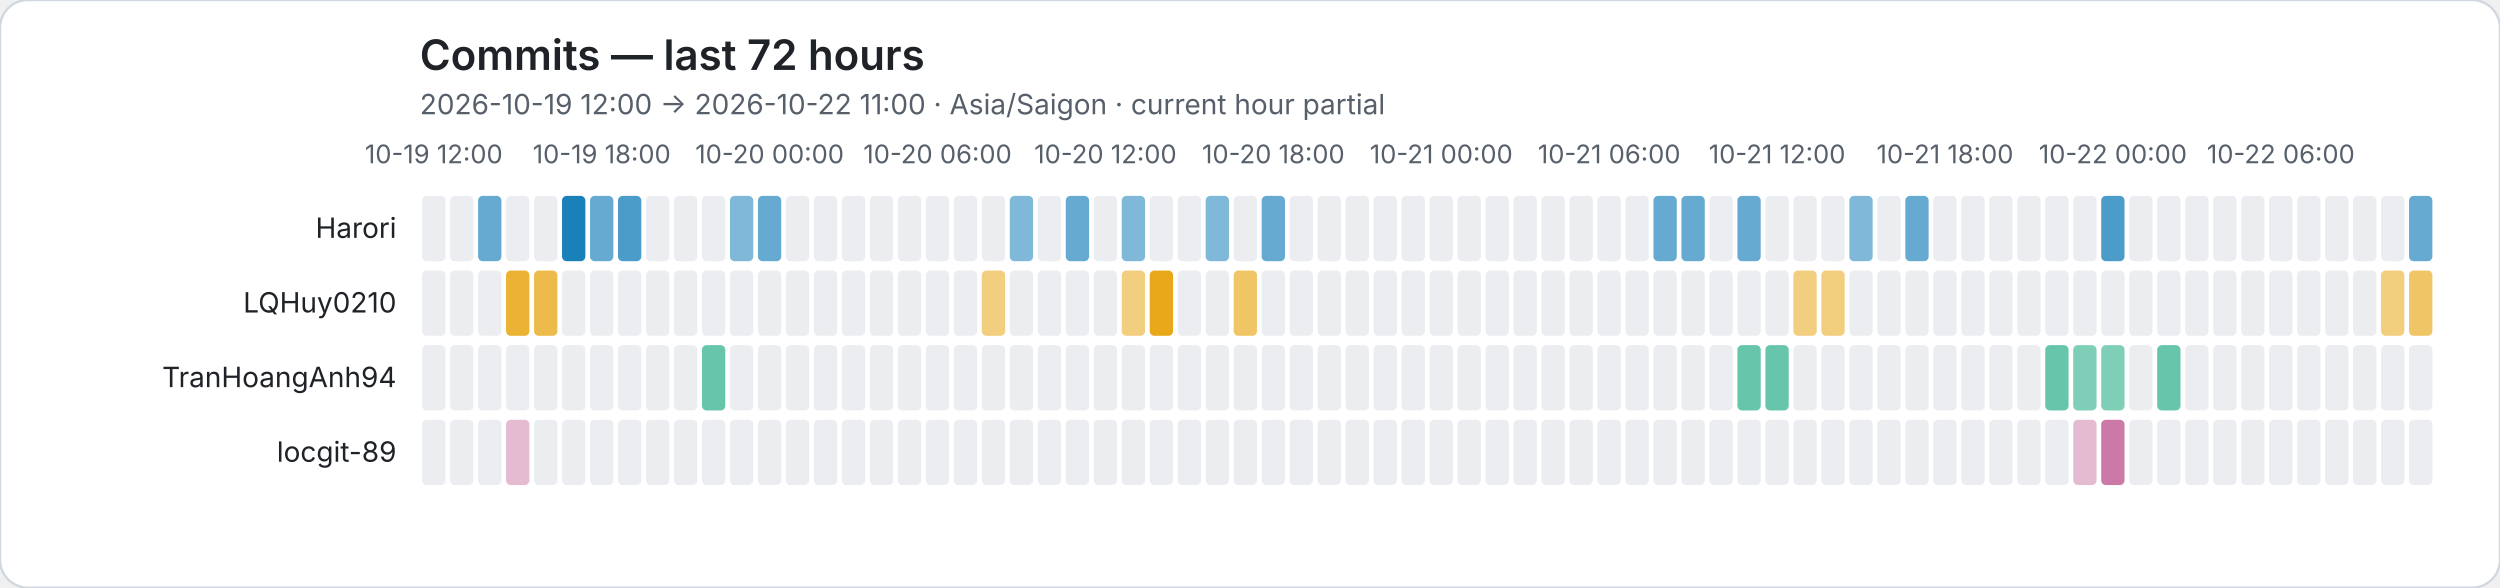
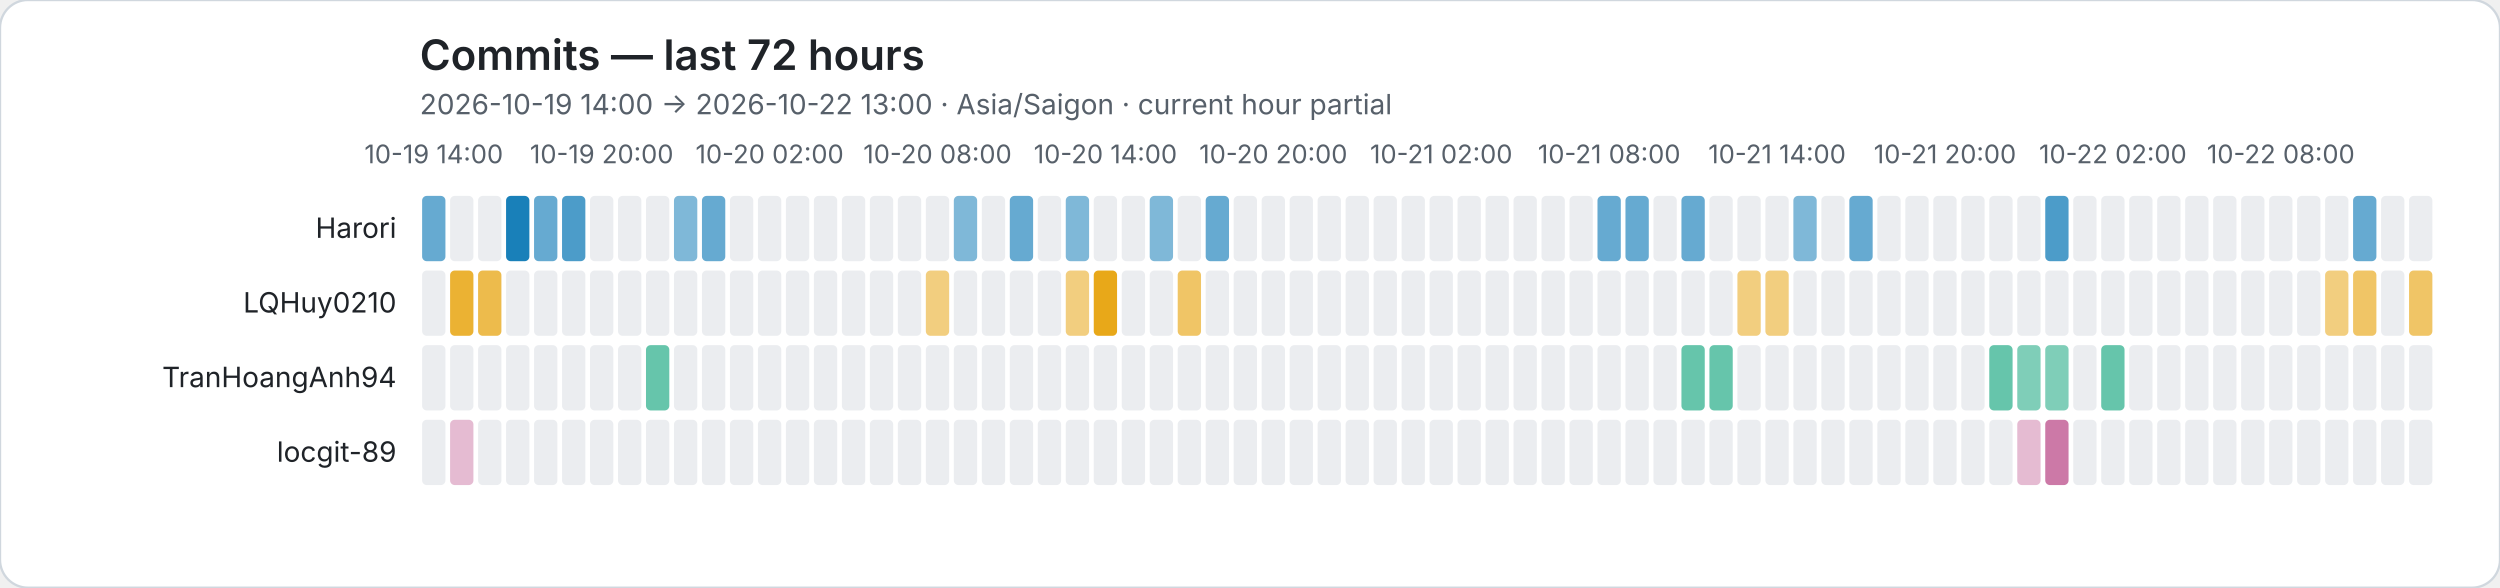
<svg xmlns="http://www.w3.org/2000/svg" role="img" viewBox="0 0 1072 252">
  <rect width="1072" height="252" rx="12" fill="#ffffff" stroke="#d0d7de" />
  <style>text{font-family:system-ui,-apple-system,BlinkMacSystemFont,"Segoe UI",sans-serif}.axis{fill:#57606a;font-size:11px}.heading{fill:#1f2328;font-size:18px;font-weight:600}.subheading{fill:#57606a;font-size:12px}.name{fill:#1f2328;font-size:12px}</style>
  <text class="heading" x="180" y="30">Commits — last 72 hours</text>
-   <text class="subheading" x="180" y="49">2026-10-19 12:00 → 2026-10-22 11:00 · Asia/Saigon · current hour partial</text>
-   <text class="axis" x="186" y="70" text-anchor="middle">10-19 12:00</text>
-   <text class="axis" x="258" y="70" text-anchor="middle">10-19 18:00</text>
-   <text class="axis" x="330" y="70" text-anchor="middle">10-20 00:00</text>
-   <text class="axis" x="402" y="70" text-anchor="middle">10-20 06:00</text>
-   <text class="axis" x="474" y="70" text-anchor="middle">10-20 12:00</text>
-   <text class="axis" x="546" y="70" text-anchor="middle">10-20 18:00</text>
-   <text class="axis" x="618" y="70" text-anchor="middle">10-21 00:00</text>
-   <text class="axis" x="690" y="70" text-anchor="middle">10-21 06:00</text>
-   <text class="axis" x="762" y="70" text-anchor="middle">10-21 12:00</text>
-   <text class="axis" x="834" y="70" text-anchor="middle">10-21 18:00</text>
-   <text class="axis" x="906" y="70" text-anchor="middle">10-22 00:00</text>
-   <text class="axis" x="978" y="70" text-anchor="middle">10-22 06:00</text>
+   <text class="subheading" x="180" y="49">2026-10-19 14:00 → 2026-10-22 13:00 · Asia/Saigon · current hour partial</text>
+   <text class="axis" x="186" y="70" text-anchor="middle">10-19 14:00</text>
+   <text class="axis" x="258" y="70" text-anchor="middle">10-19 20:00</text>
+   <text class="axis" x="330" y="70" text-anchor="middle">10-20 02:00</text>
+   <text class="axis" x="402" y="70" text-anchor="middle">10-20 08:00</text>
+   <text class="axis" x="474" y="70" text-anchor="middle">10-20 14:00</text>
+   <text class="axis" x="546" y="70" text-anchor="middle">10-20 20:00</text>
+   <text class="axis" x="618" y="70" text-anchor="middle">10-21 02:00</text>
+   <text class="axis" x="690" y="70" text-anchor="middle">10-21 08:00</text>
+   <text class="axis" x="762" y="70" text-anchor="middle">10-21 14:00</text>
+   <text class="axis" x="834" y="70" text-anchor="middle">10-21 20:00</text>
+   <text class="axis" x="906" y="70" text-anchor="middle">10-22 02:00</text>
+   <text class="axis" x="978" y="70" text-anchor="middle">10-22 08:00</text>
  <text class="name" x="170" y="102" text-anchor="end">Harori</text>
-   <rect data-hour="0" x="181" y="84" width="10" height="28" rx="2" fill="#ebedf0" />
+   <rect data-hour="0" x="181" y="84" width="10" height="28" rx="2" fill="rgba(0, 114, 178, 0.60)" />
  <rect data-hour="1" x="193" y="84" width="10" height="28" rx="2" fill="#ebedf0" />
-   <rect data-hour="2" x="205" y="84" width="10" height="28" rx="2" fill="rgba(0, 114, 178, 0.60)" />
-   <rect data-hour="3" x="217" y="84" width="10" height="28" rx="2" fill="#ebedf0" />
-   <rect data-hour="4" x="229" y="84" width="10" height="28" rx="2" fill="#ebedf0" />
-   <rect data-hour="5" x="241" y="84" width="10" height="28" rx="2" fill="rgba(0, 114, 178, 0.90)" />
-   <rect data-hour="6" x="253" y="84" width="10" height="28" rx="2" fill="rgba(0, 114, 178, 0.60)" />
-   <rect data-hour="7" x="265" y="84" width="10" height="28" rx="2" fill="rgba(0, 114, 178, 0.70)" />
+   <rect data-hour="2" x="205" y="84" width="10" height="28" rx="2" fill="#ebedf0" />
+   <rect data-hour="3" x="217" y="84" width="10" height="28" rx="2" fill="rgba(0, 114, 178, 0.90)" />
+   <rect data-hour="4" x="229" y="84" width="10" height="28" rx="2" fill="rgba(0, 114, 178, 0.60)" />
+   <rect data-hour="5" x="241" y="84" width="10" height="28" rx="2" fill="rgba(0, 114, 178, 0.70)" />
+   <rect data-hour="6" x="253" y="84" width="10" height="28" rx="2" fill="#ebedf0" />
+   <rect data-hour="7" x="265" y="84" width="10" height="28" rx="2" fill="#ebedf0" />
  <rect data-hour="8" x="277" y="84" width="10" height="28" rx="2" fill="#ebedf0" />
-   <rect data-hour="9" x="289" y="84" width="10" height="28" rx="2" fill="#ebedf0" />
-   <rect data-hour="10" x="301" y="84" width="10" height="28" rx="2" fill="#ebedf0" />
-   <rect data-hour="11" x="313" y="84" width="10" height="28" rx="2" fill="rgba(0, 114, 178, 0.50)" />
-   <rect data-hour="12" x="325" y="84" width="10" height="28" rx="2" fill="rgba(0, 114, 178, 0.60)" />
+   <rect data-hour="9" x="289" y="84" width="10" height="28" rx="2" fill="rgba(0, 114, 178, 0.50)" />
+   <rect data-hour="10" x="301" y="84" width="10" height="28" rx="2" fill="rgba(0, 114, 178, 0.60)" />
+   <rect data-hour="11" x="313" y="84" width="10" height="28" rx="2" fill="#ebedf0" />
+   <rect data-hour="12" x="325" y="84" width="10" height="28" rx="2" fill="#ebedf0" />
  <rect data-hour="13" x="337" y="84" width="10" height="28" rx="2" fill="#ebedf0" />
  <rect data-hour="14" x="349" y="84" width="10" height="28" rx="2" fill="#ebedf0" />
  <rect data-hour="15" x="361" y="84" width="10" height="28" rx="2" fill="#ebedf0" />
  <rect data-hour="16" x="373" y="84" width="10" height="28" rx="2" fill="#ebedf0" />
  <rect data-hour="17" x="385" y="84" width="10" height="28" rx="2" fill="#ebedf0" />
  <rect data-hour="18" x="397" y="84" width="10" height="28" rx="2" fill="#ebedf0" />
-   <rect data-hour="19" x="409" y="84" width="10" height="28" rx="2" fill="#ebedf0" />
+   <rect data-hour="19" x="409" y="84" width="10" height="28" rx="2" fill="rgba(0, 114, 178, 0.50)" />
  <rect data-hour="20" x="421" y="84" width="10" height="28" rx="2" fill="#ebedf0" />
-   <rect data-hour="21" x="433" y="84" width="10" height="28" rx="2" fill="rgba(0, 114, 178, 0.50)" />
+   <rect data-hour="21" x="433" y="84" width="10" height="28" rx="2" fill="rgba(0, 114, 178, 0.60)" />
  <rect data-hour="22" x="445" y="84" width="10" height="28" rx="2" fill="#ebedf0" />
-   <rect data-hour="23" x="457" y="84" width="10" height="28" rx="2" fill="rgba(0, 114, 178, 0.60)" />
+   <rect data-hour="23" x="457" y="84" width="10" height="28" rx="2" fill="rgba(0, 114, 178, 0.50)" />
  <rect data-hour="24" x="469" y="84" width="10" height="28" rx="2" fill="#ebedf0" />
-   <rect data-hour="25" x="481" y="84" width="10" height="28" rx="2" fill="rgba(0, 114, 178, 0.50)" />
-   <rect data-hour="26" x="493" y="84" width="10" height="28" rx="2" fill="#ebedf0" />
+   <rect data-hour="25" x="481" y="84" width="10" height="28" rx="2" fill="#ebedf0" />
+   <rect data-hour="26" x="493" y="84" width="10" height="28" rx="2" fill="rgba(0, 114, 178, 0.50)" />
  <rect data-hour="27" x="505" y="84" width="10" height="28" rx="2" fill="#ebedf0" />
-   <rect data-hour="28" x="517" y="84" width="10" height="28" rx="2" fill="rgba(0, 114, 178, 0.50)" />
+   <rect data-hour="28" x="517" y="84" width="10" height="28" rx="2" fill="rgba(0, 114, 178, 0.60)" />
  <rect data-hour="29" x="529" y="84" width="10" height="28" rx="2" fill="#ebedf0" />
-   <rect data-hour="30" x="541" y="84" width="10" height="28" rx="2" fill="rgba(0, 114, 178, 0.60)" />
+   <rect data-hour="30" x="541" y="84" width="10" height="28" rx="2" fill="#ebedf0" />
  <rect data-hour="31" x="553" y="84" width="10" height="28" rx="2" fill="#ebedf0" />
  <rect data-hour="32" x="565" y="84" width="10" height="28" rx="2" fill="#ebedf0" />
  <rect data-hour="33" x="577" y="84" width="10" height="28" rx="2" fill="#ebedf0" />
  <rect data-hour="34" x="589" y="84" width="10" height="28" rx="2" fill="#ebedf0" />
  <rect data-hour="35" x="601" y="84" width="10" height="28" rx="2" fill="#ebedf0" />
  <rect data-hour="36" x="613" y="84" width="10" height="28" rx="2" fill="#ebedf0" />
  <rect data-hour="37" x="625" y="84" width="10" height="28" rx="2" fill="#ebedf0" />
  <rect data-hour="38" x="637" y="84" width="10" height="28" rx="2" fill="#ebedf0" />
  <rect data-hour="39" x="649" y="84" width="10" height="28" rx="2" fill="#ebedf0" />
  <rect data-hour="40" x="661" y="84" width="10" height="28" rx="2" fill="#ebedf0" />
  <rect data-hour="41" x="673" y="84" width="10" height="28" rx="2" fill="#ebedf0" />
-   <rect data-hour="42" x="685" y="84" width="10" height="28" rx="2" fill="#ebedf0" />
-   <rect data-hour="43" x="697" y="84" width="10" height="28" rx="2" fill="#ebedf0" />
-   <rect data-hour="44" x="709" y="84" width="10" height="28" rx="2" fill="rgba(0, 114, 178, 0.60)" />
+   <rect data-hour="42" x="685" y="84" width="10" height="28" rx="2" fill="rgba(0, 114, 178, 0.60)" />
+   <rect data-hour="43" x="697" y="84" width="10" height="28" rx="2" fill="rgba(0, 114, 178, 0.60)" />
+   <rect data-hour="44" x="709" y="84" width="10" height="28" rx="2" fill="#ebedf0" />
  <rect data-hour="45" x="721" y="84" width="10" height="28" rx="2" fill="rgba(0, 114, 178, 0.60)" />
  <rect data-hour="46" x="733" y="84" width="10" height="28" rx="2" fill="#ebedf0" />
-   <rect data-hour="47" x="745" y="84" width="10" height="28" rx="2" fill="rgba(0, 114, 178, 0.60)" />
+   <rect data-hour="47" x="745" y="84" width="10" height="28" rx="2" fill="#ebedf0" />
  <rect data-hour="48" x="757" y="84" width="10" height="28" rx="2" fill="#ebedf0" />
-   <rect data-hour="49" x="769" y="84" width="10" height="28" rx="2" fill="#ebedf0" />
+   <rect data-hour="49" x="769" y="84" width="10" height="28" rx="2" fill="rgba(0, 114, 178, 0.50)" />
  <rect data-hour="50" x="781" y="84" width="10" height="28" rx="2" fill="#ebedf0" />
-   <rect data-hour="51" x="793" y="84" width="10" height="28" rx="2" fill="rgba(0, 114, 178, 0.50)" />
+   <rect data-hour="51" x="793" y="84" width="10" height="28" rx="2" fill="rgba(0, 114, 178, 0.60)" />
  <rect data-hour="52" x="805" y="84" width="10" height="28" rx="2" fill="#ebedf0" />
-   <rect data-hour="53" x="817" y="84" width="10" height="28" rx="2" fill="rgba(0, 114, 178, 0.60)" />
+   <rect data-hour="53" x="817" y="84" width="10" height="28" rx="2" fill="#ebedf0" />
  <rect data-hour="54" x="829" y="84" width="10" height="28" rx="2" fill="#ebedf0" />
  <rect data-hour="55" x="841" y="84" width="10" height="28" rx="2" fill="#ebedf0" />
  <rect data-hour="56" x="853" y="84" width="10" height="28" rx="2" fill="#ebedf0" />
  <rect data-hour="57" x="865" y="84" width="10" height="28" rx="2" fill="#ebedf0" />
-   <rect data-hour="58" x="877" y="84" width="10" height="28" rx="2" fill="#ebedf0" />
+   <rect data-hour="58" x="877" y="84" width="10" height="28" rx="2" fill="rgba(0, 114, 178, 0.70)" />
  <rect data-hour="59" x="889" y="84" width="10" height="28" rx="2" fill="#ebedf0" />
-   <rect data-hour="60" x="901" y="84" width="10" height="28" rx="2" fill="rgba(0, 114, 178, 0.70)" />
+   <rect data-hour="60" x="901" y="84" width="10" height="28" rx="2" fill="#ebedf0" />
  <rect data-hour="61" x="913" y="84" width="10" height="28" rx="2" fill="#ebedf0" />
  <rect data-hour="62" x="925" y="84" width="10" height="28" rx="2" fill="#ebedf0" />
  <rect data-hour="63" x="937" y="84" width="10" height="28" rx="2" fill="#ebedf0" />
  <rect data-hour="64" x="949" y="84" width="10" height="28" rx="2" fill="#ebedf0" />
  <rect data-hour="65" x="961" y="84" width="10" height="28" rx="2" fill="#ebedf0" />
  <rect data-hour="66" x="973" y="84" width="10" height="28" rx="2" fill="#ebedf0" />
  <rect data-hour="67" x="985" y="84" width="10" height="28" rx="2" fill="#ebedf0" />
  <rect data-hour="68" x="997" y="84" width="10" height="28" rx="2" fill="#ebedf0" />
-   <rect data-hour="69" x="1009" y="84" width="10" height="28" rx="2" fill="#ebedf0" />
+   <rect data-hour="69" x="1009" y="84" width="10" height="28" rx="2" fill="rgba(0, 114, 178, 0.60)" />
  <rect data-hour="70" x="1021" y="84" width="10" height="28" rx="2" fill="#ebedf0" />
-   <rect data-hour="71" x="1033" y="84" width="10" height="28" rx="2" fill="rgba(0, 114, 178, 0.60)" />
+   <rect data-hour="71" x="1033" y="84" width="10" height="28" rx="2" fill="#ebedf0" />
  <text class="name" x="170" y="134" text-anchor="end">LQHuy0210</text>
  <rect data-hour="0" x="181" y="116" width="10" height="28" rx="2" fill="#ebedf0" />
-   <rect data-hour="1" x="193" y="116" width="10" height="28" rx="2" fill="#ebedf0" />
-   <rect data-hour="2" x="205" y="116" width="10" height="28" rx="2" fill="#ebedf0" />
-   <rect data-hour="3" x="217" y="116" width="10" height="28" rx="2" fill="rgba(230, 159, 0, 0.80)" />
-   <rect data-hour="4" x="229" y="116" width="10" height="28" rx="2" fill="rgba(230, 159, 0, 0.70)" />
+   <rect data-hour="1" x="193" y="116" width="10" height="28" rx="2" fill="rgba(230, 159, 0, 0.80)" />
+   <rect data-hour="2" x="205" y="116" width="10" height="28" rx="2" fill="rgba(230, 159, 0, 0.70)" />
+   <rect data-hour="3" x="217" y="116" width="10" height="28" rx="2" fill="#ebedf0" />
+   <rect data-hour="4" x="229" y="116" width="10" height="28" rx="2" fill="#ebedf0" />
  <rect data-hour="5" x="241" y="116" width="10" height="28" rx="2" fill="#ebedf0" />
  <rect data-hour="6" x="253" y="116" width="10" height="28" rx="2" fill="#ebedf0" />
  <rect data-hour="7" x="265" y="116" width="10" height="28" rx="2" fill="#ebedf0" />
  <rect data-hour="8" x="277" y="116" width="10" height="28" rx="2" fill="#ebedf0" />
  <rect data-hour="9" x="289" y="116" width="10" height="28" rx="2" fill="#ebedf0" />
  <rect data-hour="10" x="301" y="116" width="10" height="28" rx="2" fill="#ebedf0" />
  <rect data-hour="11" x="313" y="116" width="10" height="28" rx="2" fill="#ebedf0" />
  <rect data-hour="12" x="325" y="116" width="10" height="28" rx="2" fill="#ebedf0" />
  <rect data-hour="13" x="337" y="116" width="10" height="28" rx="2" fill="#ebedf0" />
  <rect data-hour="14" x="349" y="116" width="10" height="28" rx="2" fill="#ebedf0" />
  <rect data-hour="15" x="361" y="116" width="10" height="28" rx="2" fill="#ebedf0" />
  <rect data-hour="16" x="373" y="116" width="10" height="28" rx="2" fill="#ebedf0" />
  <rect data-hour="17" x="385" y="116" width="10" height="28" rx="2" fill="#ebedf0" />
-   <rect data-hour="18" x="397" y="116" width="10" height="28" rx="2" fill="#ebedf0" />
+   <rect data-hour="18" x="397" y="116" width="10" height="28" rx="2" fill="rgba(230, 159, 0, 0.50)" />
  <rect data-hour="19" x="409" y="116" width="10" height="28" rx="2" fill="#ebedf0" />
-   <rect data-hour="20" x="421" y="116" width="10" height="28" rx="2" fill="rgba(230, 159, 0, 0.50)" />
+   <rect data-hour="20" x="421" y="116" width="10" height="28" rx="2" fill="#ebedf0" />
  <rect data-hour="21" x="433" y="116" width="10" height="28" rx="2" fill="#ebedf0" />
  <rect data-hour="22" x="445" y="116" width="10" height="28" rx="2" fill="#ebedf0" />
-   <rect data-hour="23" x="457" y="116" width="10" height="28" rx="2" fill="#ebedf0" />
-   <rect data-hour="24" x="469" y="116" width="10" height="28" rx="2" fill="#ebedf0" />
-   <rect data-hour="25" x="481" y="116" width="10" height="28" rx="2" fill="rgba(230, 159, 0, 0.50)" />
-   <rect data-hour="26" x="493" y="116" width="10" height="28" rx="2" fill="rgba(230, 159, 0, 0.90)" />
-   <rect data-hour="27" x="505" y="116" width="10" height="28" rx="2" fill="#ebedf0" />
+   <rect data-hour="23" x="457" y="116" width="10" height="28" rx="2" fill="rgba(230, 159, 0, 0.50)" />
+   <rect data-hour="24" x="469" y="116" width="10" height="28" rx="2" fill="rgba(230, 159, 0, 0.90)" />
+   <rect data-hour="25" x="481" y="116" width="10" height="28" rx="2" fill="#ebedf0" />
+   <rect data-hour="26" x="493" y="116" width="10" height="28" rx="2" fill="#ebedf0" />
+   <rect data-hour="27" x="505" y="116" width="10" height="28" rx="2" fill="rgba(230, 159, 0, 0.60)" />
  <rect data-hour="28" x="517" y="116" width="10" height="28" rx="2" fill="#ebedf0" />
-   <rect data-hour="29" x="529" y="116" width="10" height="28" rx="2" fill="rgba(230, 159, 0, 0.60)" />
+   <rect data-hour="29" x="529" y="116" width="10" height="28" rx="2" fill="#ebedf0" />
  <rect data-hour="30" x="541" y="116" width="10" height="28" rx="2" fill="#ebedf0" />
  <rect data-hour="31" x="553" y="116" width="10" height="28" rx="2" fill="#ebedf0" />
  <rect data-hour="32" x="565" y="116" width="10" height="28" rx="2" fill="#ebedf0" />
  <rect data-hour="33" x="577" y="116" width="10" height="28" rx="2" fill="#ebedf0" />
  <rect data-hour="34" x="589" y="116" width="10" height="28" rx="2" fill="#ebedf0" />
  <rect data-hour="35" x="601" y="116" width="10" height="28" rx="2" fill="#ebedf0" />
  <rect data-hour="36" x="613" y="116" width="10" height="28" rx="2" fill="#ebedf0" />
  <rect data-hour="37" x="625" y="116" width="10" height="28" rx="2" fill="#ebedf0" />
  <rect data-hour="38" x="637" y="116" width="10" height="28" rx="2" fill="#ebedf0" />
  <rect data-hour="39" x="649" y="116" width="10" height="28" rx="2" fill="#ebedf0" />
  <rect data-hour="40" x="661" y="116" width="10" height="28" rx="2" fill="#ebedf0" />
  <rect data-hour="41" x="673" y="116" width="10" height="28" rx="2" fill="#ebedf0" />
  <rect data-hour="42" x="685" y="116" width="10" height="28" rx="2" fill="#ebedf0" />
  <rect data-hour="43" x="697" y="116" width="10" height="28" rx="2" fill="#ebedf0" />
  <rect data-hour="44" x="709" y="116" width="10" height="28" rx="2" fill="#ebedf0" />
  <rect data-hour="45" x="721" y="116" width="10" height="28" rx="2" fill="#ebedf0" />
  <rect data-hour="46" x="733" y="116" width="10" height="28" rx="2" fill="#ebedf0" />
-   <rect data-hour="47" x="745" y="116" width="10" height="28" rx="2" fill="#ebedf0" />
-   <rect data-hour="48" x="757" y="116" width="10" height="28" rx="2" fill="#ebedf0" />
-   <rect data-hour="49" x="769" y="116" width="10" height="28" rx="2" fill="rgba(230, 159, 0, 0.50)" />
-   <rect data-hour="50" x="781" y="116" width="10" height="28" rx="2" fill="rgba(230, 159, 0, 0.50)" />
+   <rect data-hour="47" x="745" y="116" width="10" height="28" rx="2" fill="rgba(230, 159, 0, 0.50)" />
+   <rect data-hour="48" x="757" y="116" width="10" height="28" rx="2" fill="rgba(230, 159, 0, 0.50)" />
+   <rect data-hour="49" x="769" y="116" width="10" height="28" rx="2" fill="#ebedf0" />
+   <rect data-hour="50" x="781" y="116" width="10" height="28" rx="2" fill="#ebedf0" />
  <rect data-hour="51" x="793" y="116" width="10" height="28" rx="2" fill="#ebedf0" />
  <rect data-hour="52" x="805" y="116" width="10" height="28" rx="2" fill="#ebedf0" />
  <rect data-hour="53" x="817" y="116" width="10" height="28" rx="2" fill="#ebedf0" />
  <rect data-hour="54" x="829" y="116" width="10" height="28" rx="2" fill="#ebedf0" />
  <rect data-hour="55" x="841" y="116" width="10" height="28" rx="2" fill="#ebedf0" />
  <rect data-hour="56" x="853" y="116" width="10" height="28" rx="2" fill="#ebedf0" />
  <rect data-hour="57" x="865" y="116" width="10" height="28" rx="2" fill="#ebedf0" />
  <rect data-hour="58" x="877" y="116" width="10" height="28" rx="2" fill="#ebedf0" />
  <rect data-hour="59" x="889" y="116" width="10" height="28" rx="2" fill="#ebedf0" />
  <rect data-hour="60" x="901" y="116" width="10" height="28" rx="2" fill="#ebedf0" />
  <rect data-hour="61" x="913" y="116" width="10" height="28" rx="2" fill="#ebedf0" />
  <rect data-hour="62" x="925" y="116" width="10" height="28" rx="2" fill="#ebedf0" />
  <rect data-hour="63" x="937" y="116" width="10" height="28" rx="2" fill="#ebedf0" />
  <rect data-hour="64" x="949" y="116" width="10" height="28" rx="2" fill="#ebedf0" />
  <rect data-hour="65" x="961" y="116" width="10" height="28" rx="2" fill="#ebedf0" />
  <rect data-hour="66" x="973" y="116" width="10" height="28" rx="2" fill="#ebedf0" />
  <rect data-hour="67" x="985" y="116" width="10" height="28" rx="2" fill="#ebedf0" />
-   <rect data-hour="68" x="997" y="116" width="10" height="28" rx="2" fill="#ebedf0" />
-   <rect data-hour="69" x="1009" y="116" width="10" height="28" rx="2" fill="#ebedf0" />
-   <rect data-hour="70" x="1021" y="116" width="10" height="28" rx="2" fill="rgba(230, 159, 0, 0.50)" />
+   <rect data-hour="68" x="997" y="116" width="10" height="28" rx="2" fill="rgba(230, 159, 0, 0.50)" />
+   <rect data-hour="69" x="1009" y="116" width="10" height="28" rx="2" fill="rgba(230, 159, 0, 0.60)" />
+   <rect data-hour="70" x="1021" y="116" width="10" height="28" rx="2" fill="#ebedf0" />
  <rect data-hour="71" x="1033" y="116" width="10" height="28" rx="2" fill="rgba(230, 159, 0, 0.60)" />
  <text class="name" x="170" y="166" text-anchor="end">TranHoangAnh94</text>
  <rect data-hour="0" x="181" y="148" width="10" height="28" rx="2" fill="#ebedf0" />
  <rect data-hour="1" x="193" y="148" width="10" height="28" rx="2" fill="#ebedf0" />
  <rect data-hour="2" x="205" y="148" width="10" height="28" rx="2" fill="#ebedf0" />
  <rect data-hour="3" x="217" y="148" width="10" height="28" rx="2" fill="#ebedf0" />
  <rect data-hour="4" x="229" y="148" width="10" height="28" rx="2" fill="#ebedf0" />
  <rect data-hour="5" x="241" y="148" width="10" height="28" rx="2" fill="#ebedf0" />
  <rect data-hour="6" x="253" y="148" width="10" height="28" rx="2" fill="#ebedf0" />
  <rect data-hour="7" x="265" y="148" width="10" height="28" rx="2" fill="#ebedf0" />
-   <rect data-hour="8" x="277" y="148" width="10" height="28" rx="2" fill="#ebedf0" />
+   <rect data-hour="8" x="277" y="148" width="10" height="28" rx="2" fill="rgba(0, 158, 115, 0.60)" />
  <rect data-hour="9" x="289" y="148" width="10" height="28" rx="2" fill="#ebedf0" />
-   <rect data-hour="10" x="301" y="148" width="10" height="28" rx="2" fill="rgba(0, 158, 115, 0.60)" />
+   <rect data-hour="10" x="301" y="148" width="10" height="28" rx="2" fill="#ebedf0" />
  <rect data-hour="11" x="313" y="148" width="10" height="28" rx="2" fill="#ebedf0" />
  <rect data-hour="12" x="325" y="148" width="10" height="28" rx="2" fill="#ebedf0" />
  <rect data-hour="13" x="337" y="148" width="10" height="28" rx="2" fill="#ebedf0" />
  <rect data-hour="14" x="349" y="148" width="10" height="28" rx="2" fill="#ebedf0" />
  <rect data-hour="15" x="361" y="148" width="10" height="28" rx="2" fill="#ebedf0" />
  <rect data-hour="16" x="373" y="148" width="10" height="28" rx="2" fill="#ebedf0" />
  <rect data-hour="17" x="385" y="148" width="10" height="28" rx="2" fill="#ebedf0" />
  <rect data-hour="18" x="397" y="148" width="10" height="28" rx="2" fill="#ebedf0" />
  <rect data-hour="19" x="409" y="148" width="10" height="28" rx="2" fill="#ebedf0" />
  <rect data-hour="20" x="421" y="148" width="10" height="28" rx="2" fill="#ebedf0" />
  <rect data-hour="21" x="433" y="148" width="10" height="28" rx="2" fill="#ebedf0" />
  <rect data-hour="22" x="445" y="148" width="10" height="28" rx="2" fill="#ebedf0" />
  <rect data-hour="23" x="457" y="148" width="10" height="28" rx="2" fill="#ebedf0" />
  <rect data-hour="24" x="469" y="148" width="10" height="28" rx="2" fill="#ebedf0" />
  <rect data-hour="25" x="481" y="148" width="10" height="28" rx="2" fill="#ebedf0" />
  <rect data-hour="26" x="493" y="148" width="10" height="28" rx="2" fill="#ebedf0" />
  <rect data-hour="27" x="505" y="148" width="10" height="28" rx="2" fill="#ebedf0" />
  <rect data-hour="28" x="517" y="148" width="10" height="28" rx="2" fill="#ebedf0" />
  <rect data-hour="29" x="529" y="148" width="10" height="28" rx="2" fill="#ebedf0" />
  <rect data-hour="30" x="541" y="148" width="10" height="28" rx="2" fill="#ebedf0" />
  <rect data-hour="31" x="553" y="148" width="10" height="28" rx="2" fill="#ebedf0" />
  <rect data-hour="32" x="565" y="148" width="10" height="28" rx="2" fill="#ebedf0" />
  <rect data-hour="33" x="577" y="148" width="10" height="28" rx="2" fill="#ebedf0" />
  <rect data-hour="34" x="589" y="148" width="10" height="28" rx="2" fill="#ebedf0" />
  <rect data-hour="35" x="601" y="148" width="10" height="28" rx="2" fill="#ebedf0" />
  <rect data-hour="36" x="613" y="148" width="10" height="28" rx="2" fill="#ebedf0" />
  <rect data-hour="37" x="625" y="148" width="10" height="28" rx="2" fill="#ebedf0" />
  <rect data-hour="38" x="637" y="148" width="10" height="28" rx="2" fill="#ebedf0" />
  <rect data-hour="39" x="649" y="148" width="10" height="28" rx="2" fill="#ebedf0" />
  <rect data-hour="40" x="661" y="148" width="10" height="28" rx="2" fill="#ebedf0" />
  <rect data-hour="41" x="673" y="148" width="10" height="28" rx="2" fill="#ebedf0" />
  <rect data-hour="42" x="685" y="148" width="10" height="28" rx="2" fill="#ebedf0" />
  <rect data-hour="43" x="697" y="148" width="10" height="28" rx="2" fill="#ebedf0" />
  <rect data-hour="44" x="709" y="148" width="10" height="28" rx="2" fill="#ebedf0" />
-   <rect data-hour="45" x="721" y="148" width="10" height="28" rx="2" fill="#ebedf0" />
-   <rect data-hour="46" x="733" y="148" width="10" height="28" rx="2" fill="#ebedf0" />
-   <rect data-hour="47" x="745" y="148" width="10" height="28" rx="2" fill="rgba(0, 158, 115, 0.60)" />
-   <rect data-hour="48" x="757" y="148" width="10" height="28" rx="2" fill="rgba(0, 158, 115, 0.60)" />
+   <rect data-hour="45" x="721" y="148" width="10" height="28" rx="2" fill="rgba(0, 158, 115, 0.60)" />
+   <rect data-hour="46" x="733" y="148" width="10" height="28" rx="2" fill="rgba(0, 158, 115, 0.60)" />
+   <rect data-hour="47" x="745" y="148" width="10" height="28" rx="2" fill="#ebedf0" />
+   <rect data-hour="48" x="757" y="148" width="10" height="28" rx="2" fill="#ebedf0" />
  <rect data-hour="49" x="769" y="148" width="10" height="28" rx="2" fill="#ebedf0" />
  <rect data-hour="50" x="781" y="148" width="10" height="28" rx="2" fill="#ebedf0" />
  <rect data-hour="51" x="793" y="148" width="10" height="28" rx="2" fill="#ebedf0" />
  <rect data-hour="52" x="805" y="148" width="10" height="28" rx="2" fill="#ebedf0" />
  <rect data-hour="53" x="817" y="148" width="10" height="28" rx="2" fill="#ebedf0" />
  <rect data-hour="54" x="829" y="148" width="10" height="28" rx="2" fill="#ebedf0" />
  <rect data-hour="55" x="841" y="148" width="10" height="28" rx="2" fill="#ebedf0" />
-   <rect data-hour="56" x="853" y="148" width="10" height="28" rx="2" fill="#ebedf0" />
-   <rect data-hour="57" x="865" y="148" width="10" height="28" rx="2" fill="#ebedf0" />
-   <rect data-hour="58" x="877" y="148" width="10" height="28" rx="2" fill="rgba(0, 158, 115, 0.60)" />
-   <rect data-hour="59" x="889" y="148" width="10" height="28" rx="2" fill="rgba(0, 158, 115, 0.50)" />
-   <rect data-hour="60" x="901" y="148" width="10" height="28" rx="2" fill="rgba(0, 158, 115, 0.50)" />
+   <rect data-hour="56" x="853" y="148" width="10" height="28" rx="2" fill="rgba(0, 158, 115, 0.60)" />
+   <rect data-hour="57" x="865" y="148" width="10" height="28" rx="2" fill="rgba(0, 158, 115, 0.50)" />
+   <rect data-hour="58" x="877" y="148" width="10" height="28" rx="2" fill="rgba(0, 158, 115, 0.50)" />
+   <rect data-hour="59" x="889" y="148" width="10" height="28" rx="2" fill="#ebedf0" />
+   <rect data-hour="60" x="901" y="148" width="10" height="28" rx="2" fill="rgba(0, 158, 115, 0.60)" />
  <rect data-hour="61" x="913" y="148" width="10" height="28" rx="2" fill="#ebedf0" />
-   <rect data-hour="62" x="925" y="148" width="10" height="28" rx="2" fill="rgba(0, 158, 115, 0.60)" />
+   <rect data-hour="62" x="925" y="148" width="10" height="28" rx="2" fill="#ebedf0" />
  <rect data-hour="63" x="937" y="148" width="10" height="28" rx="2" fill="#ebedf0" />
  <rect data-hour="64" x="949" y="148" width="10" height="28" rx="2" fill="#ebedf0" />
  <rect data-hour="65" x="961" y="148" width="10" height="28" rx="2" fill="#ebedf0" />
  <rect data-hour="66" x="973" y="148" width="10" height="28" rx="2" fill="#ebedf0" />
  <rect data-hour="67" x="985" y="148" width="10" height="28" rx="2" fill="#ebedf0" />
  <rect data-hour="68" x="997" y="148" width="10" height="28" rx="2" fill="#ebedf0" />
  <rect data-hour="69" x="1009" y="148" width="10" height="28" rx="2" fill="#ebedf0" />
  <rect data-hour="70" x="1021" y="148" width="10" height="28" rx="2" fill="#ebedf0" />
  <rect data-hour="71" x="1033" y="148" width="10" height="28" rx="2" fill="#ebedf0" />
  <text class="name" x="170" y="198" text-anchor="end">locgit-89</text>
  <rect data-hour="0" x="181" y="180" width="10" height="28" rx="2" fill="#ebedf0" />
-   <rect data-hour="1" x="193" y="180" width="10" height="28" rx="2" fill="#ebedf0" />
+   <rect data-hour="1" x="193" y="180" width="10" height="28" rx="2" fill="rgba(204, 121, 167, 0.50)" />
  <rect data-hour="2" x="205" y="180" width="10" height="28" rx="2" fill="#ebedf0" />
-   <rect data-hour="3" x="217" y="180" width="10" height="28" rx="2" fill="rgba(204, 121, 167, 0.50)" />
+   <rect data-hour="3" x="217" y="180" width="10" height="28" rx="2" fill="#ebedf0" />
  <rect data-hour="4" x="229" y="180" width="10" height="28" rx="2" fill="#ebedf0" />
  <rect data-hour="5" x="241" y="180" width="10" height="28" rx="2" fill="#ebedf0" />
  <rect data-hour="6" x="253" y="180" width="10" height="28" rx="2" fill="#ebedf0" />
  <rect data-hour="7" x="265" y="180" width="10" height="28" rx="2" fill="#ebedf0" />
  <rect data-hour="8" x="277" y="180" width="10" height="28" rx="2" fill="#ebedf0" />
  <rect data-hour="9" x="289" y="180" width="10" height="28" rx="2" fill="#ebedf0" />
  <rect data-hour="10" x="301" y="180" width="10" height="28" rx="2" fill="#ebedf0" />
  <rect data-hour="11" x="313" y="180" width="10" height="28" rx="2" fill="#ebedf0" />
  <rect data-hour="12" x="325" y="180" width="10" height="28" rx="2" fill="#ebedf0" />
  <rect data-hour="13" x="337" y="180" width="10" height="28" rx="2" fill="#ebedf0" />
  <rect data-hour="14" x="349" y="180" width="10" height="28" rx="2" fill="#ebedf0" />
  <rect data-hour="15" x="361" y="180" width="10" height="28" rx="2" fill="#ebedf0" />
  <rect data-hour="16" x="373" y="180" width="10" height="28" rx="2" fill="#ebedf0" />
  <rect data-hour="17" x="385" y="180" width="10" height="28" rx="2" fill="#ebedf0" />
  <rect data-hour="18" x="397" y="180" width="10" height="28" rx="2" fill="#ebedf0" />
  <rect data-hour="19" x="409" y="180" width="10" height="28" rx="2" fill="#ebedf0" />
  <rect data-hour="20" x="421" y="180" width="10" height="28" rx="2" fill="#ebedf0" />
  <rect data-hour="21" x="433" y="180" width="10" height="28" rx="2" fill="#ebedf0" />
  <rect data-hour="22" x="445" y="180" width="10" height="28" rx="2" fill="#ebedf0" />
  <rect data-hour="23" x="457" y="180" width="10" height="28" rx="2" fill="#ebedf0" />
  <rect data-hour="24" x="469" y="180" width="10" height="28" rx="2" fill="#ebedf0" />
  <rect data-hour="25" x="481" y="180" width="10" height="28" rx="2" fill="#ebedf0" />
  <rect data-hour="26" x="493" y="180" width="10" height="28" rx="2" fill="#ebedf0" />
  <rect data-hour="27" x="505" y="180" width="10" height="28" rx="2" fill="#ebedf0" />
  <rect data-hour="28" x="517" y="180" width="10" height="28" rx="2" fill="#ebedf0" />
  <rect data-hour="29" x="529" y="180" width="10" height="28" rx="2" fill="#ebedf0" />
  <rect data-hour="30" x="541" y="180" width="10" height="28" rx="2" fill="#ebedf0" />
  <rect data-hour="31" x="553" y="180" width="10" height="28" rx="2" fill="#ebedf0" />
  <rect data-hour="32" x="565" y="180" width="10" height="28" rx="2" fill="#ebedf0" />
  <rect data-hour="33" x="577" y="180" width="10" height="28" rx="2" fill="#ebedf0" />
  <rect data-hour="34" x="589" y="180" width="10" height="28" rx="2" fill="#ebedf0" />
  <rect data-hour="35" x="601" y="180" width="10" height="28" rx="2" fill="#ebedf0" />
  <rect data-hour="36" x="613" y="180" width="10" height="28" rx="2" fill="#ebedf0" />
  <rect data-hour="37" x="625" y="180" width="10" height="28" rx="2" fill="#ebedf0" />
  <rect data-hour="38" x="637" y="180" width="10" height="28" rx="2" fill="#ebedf0" />
  <rect data-hour="39" x="649" y="180" width="10" height="28" rx="2" fill="#ebedf0" />
  <rect data-hour="40" x="661" y="180" width="10" height="28" rx="2" fill="#ebedf0" />
  <rect data-hour="41" x="673" y="180" width="10" height="28" rx="2" fill="#ebedf0" />
  <rect data-hour="42" x="685" y="180" width="10" height="28" rx="2" fill="#ebedf0" />
  <rect data-hour="43" x="697" y="180" width="10" height="28" rx="2" fill="#ebedf0" />
  <rect data-hour="44" x="709" y="180" width="10" height="28" rx="2" fill="#ebedf0" />
  <rect data-hour="45" x="721" y="180" width="10" height="28" rx="2" fill="#ebedf0" />
  <rect data-hour="46" x="733" y="180" width="10" height="28" rx="2" fill="#ebedf0" />
  <rect data-hour="47" x="745" y="180" width="10" height="28" rx="2" fill="#ebedf0" />
  <rect data-hour="48" x="757" y="180" width="10" height="28" rx="2" fill="#ebedf0" />
  <rect data-hour="49" x="769" y="180" width="10" height="28" rx="2" fill="#ebedf0" />
  <rect data-hour="50" x="781" y="180" width="10" height="28" rx="2" fill="#ebedf0" />
  <rect data-hour="51" x="793" y="180" width="10" height="28" rx="2" fill="#ebedf0" />
  <rect data-hour="52" x="805" y="180" width="10" height="28" rx="2" fill="#ebedf0" />
  <rect data-hour="53" x="817" y="180" width="10" height="28" rx="2" fill="#ebedf0" />
  <rect data-hour="54" x="829" y="180" width="10" height="28" rx="2" fill="#ebedf0" />
  <rect data-hour="55" x="841" y="180" width="10" height="28" rx="2" fill="#ebedf0" />
  <rect data-hour="56" x="853" y="180" width="10" height="28" rx="2" fill="#ebedf0" />
-   <rect data-hour="57" x="865" y="180" width="10" height="28" rx="2" fill="#ebedf0" />
-   <rect data-hour="58" x="877" y="180" width="10" height="28" rx="2" fill="#ebedf0" />
-   <rect data-hour="59" x="889" y="180" width="10" height="28" rx="2" fill="rgba(204, 121, 167, 0.50)" />
-   <rect data-hour="60" x="901" y="180" width="10" height="28" rx="2" fill="rgba(204, 121, 167, 1.00)" />
+   <rect data-hour="57" x="865" y="180" width="10" height="28" rx="2" fill="rgba(204, 121, 167, 0.50)" />
+   <rect data-hour="58" x="877" y="180" width="10" height="28" rx="2" fill="rgba(204, 121, 167, 1.00)" />
+   <rect data-hour="59" x="889" y="180" width="10" height="28" rx="2" fill="#ebedf0" />
+   <rect data-hour="60" x="901" y="180" width="10" height="28" rx="2" fill="#ebedf0" />
  <rect data-hour="61" x="913" y="180" width="10" height="28" rx="2" fill="#ebedf0" />
  <rect data-hour="62" x="925" y="180" width="10" height="28" rx="2" fill="#ebedf0" />
  <rect data-hour="63" x="937" y="180" width="10" height="28" rx="2" fill="#ebedf0" />
  <rect data-hour="64" x="949" y="180" width="10" height="28" rx="2" fill="#ebedf0" />
  <rect data-hour="65" x="961" y="180" width="10" height="28" rx="2" fill="#ebedf0" />
  <rect data-hour="66" x="973" y="180" width="10" height="28" rx="2" fill="#ebedf0" />
  <rect data-hour="67" x="985" y="180" width="10" height="28" rx="2" fill="#ebedf0" />
  <rect data-hour="68" x="997" y="180" width="10" height="28" rx="2" fill="#ebedf0" />
  <rect data-hour="69" x="1009" y="180" width="10" height="28" rx="2" fill="#ebedf0" />
  <rect data-hour="70" x="1021" y="180" width="10" height="28" rx="2" fill="#ebedf0" />
  <rect data-hour="71" x="1033" y="180" width="10" height="28" rx="2" fill="#ebedf0" />
</svg>
